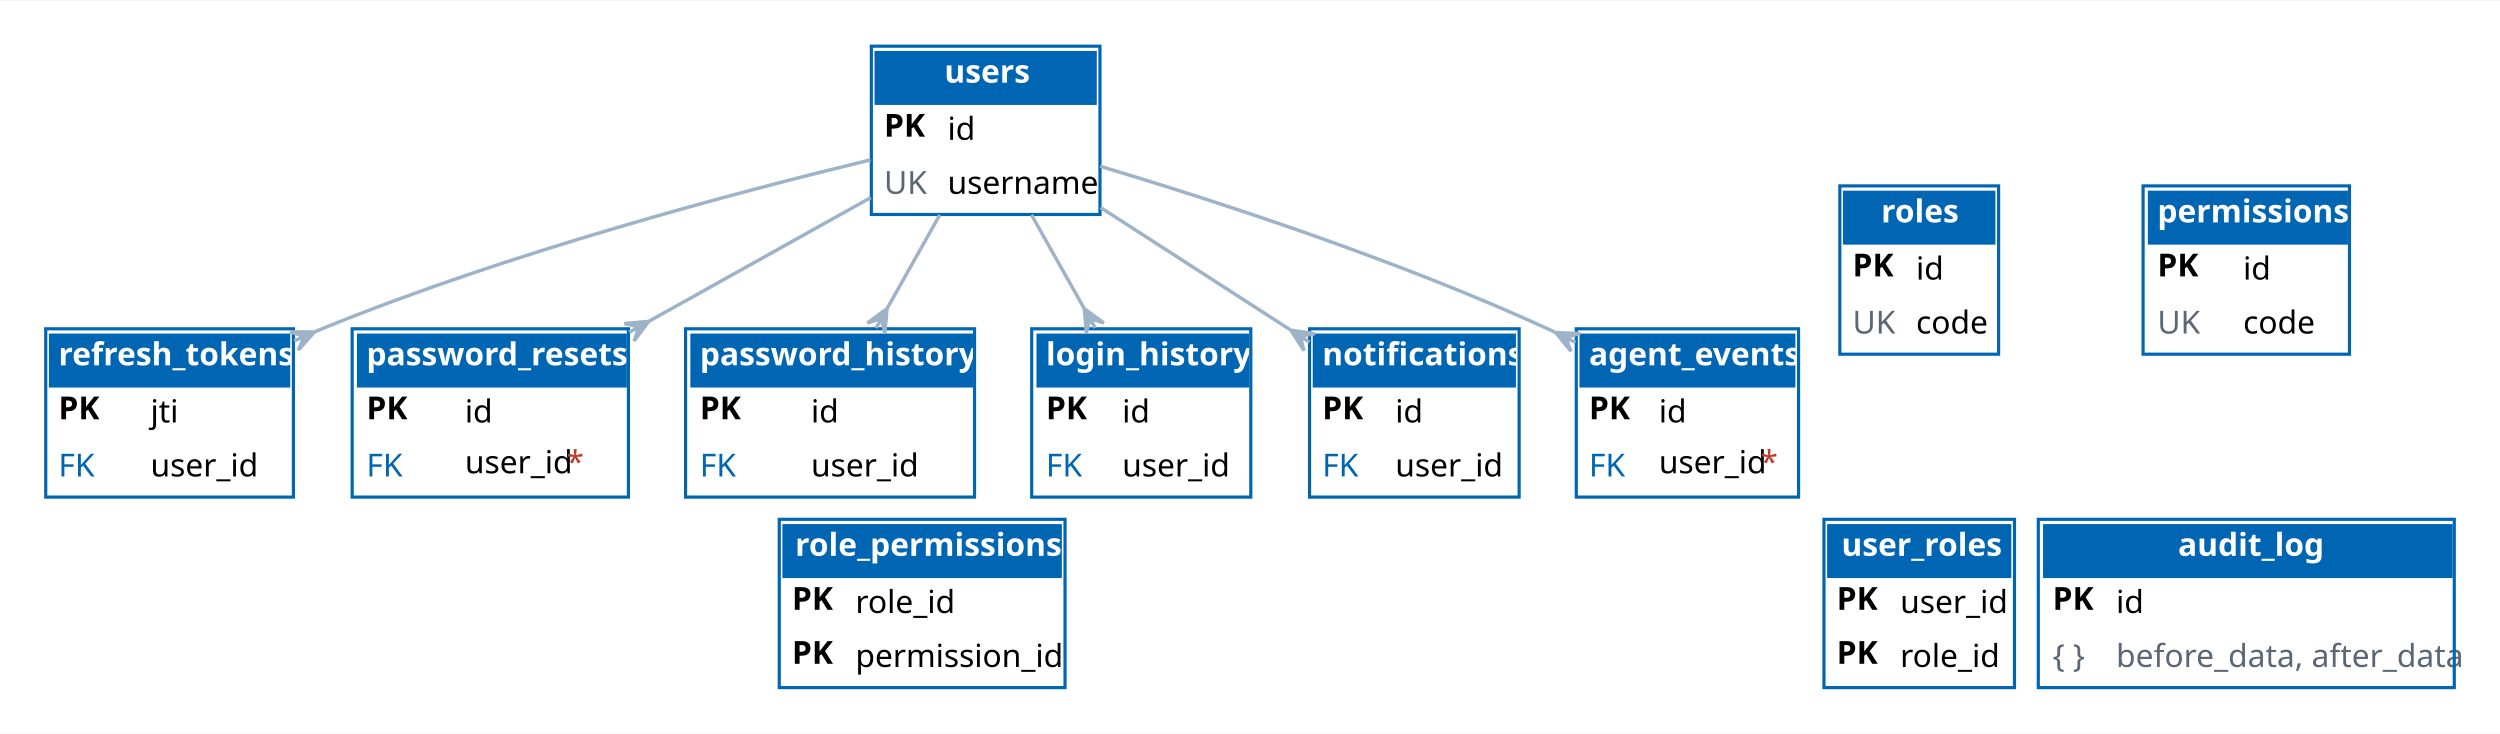
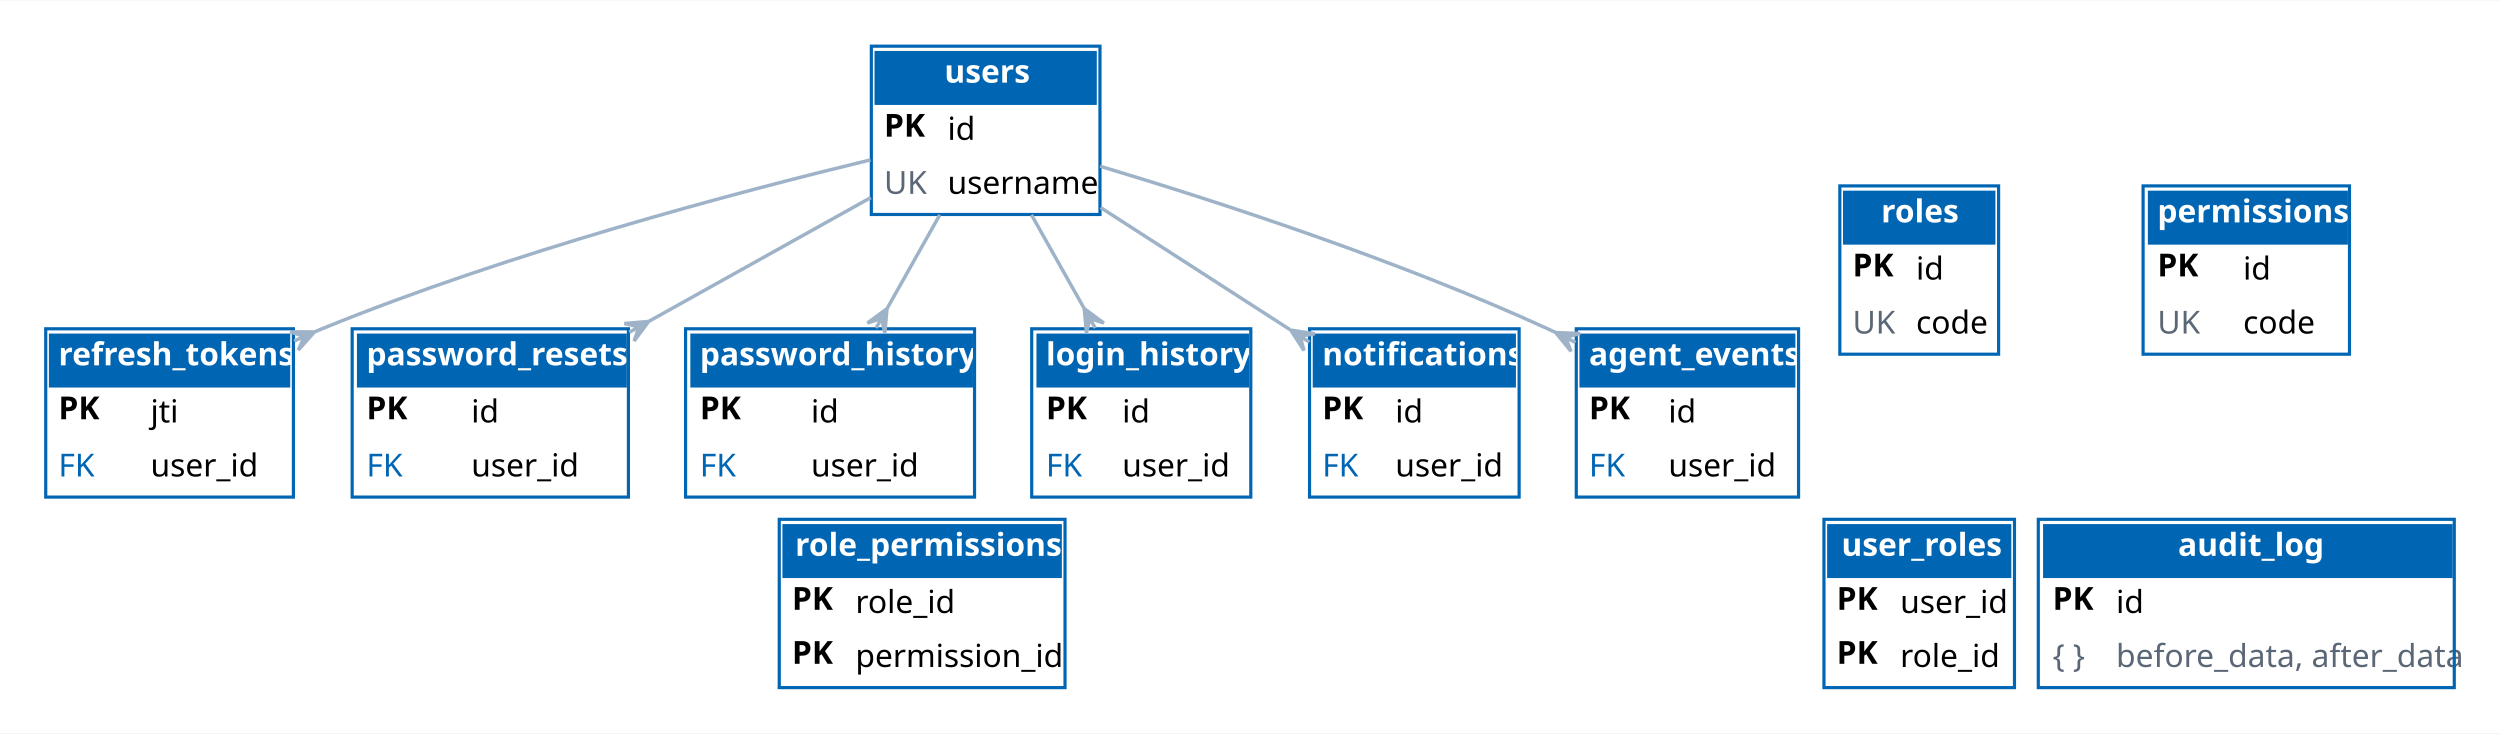
<svg xmlns="http://www.w3.org/2000/svg" width="787pt" height="231pt" viewBox="0.00 0.00 787.30 230.80">
  <g id="graph0" class="graph" transform="scale(1 1) rotate(0) translate(14.4 216.4)">
    <polygon fill="white" stroke="transparent" points="-14.4,14.4 -14.4,-216.4 772.9,-216.4 772.9,14.4 -14.4,14.4" />
    <g id="node1" class="node">
      <polygon fill="#0065b3" stroke="transparent" points="261,-183.5 261,-200.5 331,-200.5 331,-183.5 261,-183.5" />
      <text text-anchor="start" x="283" y="-190.5" font-family="Nunito" font-weight="bold" font-size="10.00" fill="white">users</text>
      <text text-anchor="start" x="264" y="-173.5" font-family="Nunito" font-weight="bold" font-size="10.00">PK</text>
      <text text-anchor="start" x="284" y="-172.5" font-family="Nunito" font-size="10.00">id</text>
      <text text-anchor="start" x="264" y="-155.5" font-family="Nunito" font-size="10.00" fill="#5b6776">UK</text>
      <text text-anchor="start" x="284" y="-155.5" font-family="Nunito" font-size="10.00">username</text>
      <polygon fill="none" stroke="#0065b3" points="260,-149 260,-202 332,-202 332,-149 260,-149" />
    </g>
    <g id="node6" class="node">
      <polygon fill="#0065b3" stroke="transparent" points="1,-94.5 1,-111.5 77,-111.5 77,-94.5 1,-94.5" />
      <text text-anchor="start" x="4" y="-101.5" font-family="Nunito" font-weight="bold" font-size="10.00" fill="white">refresh_tokens</text>
      <text text-anchor="start" x="4" y="-84.5" font-family="Nunito" font-weight="bold" font-size="10.00">PK</text>
      <text text-anchor="start" x="33" y="-83.5" font-family="Nunito" font-size="10.00">jti</text>
      <text text-anchor="start" x="4" y="-66.5" font-family="Nunito" font-size="10.00" fill="#0065b3">FK</text>
      <text text-anchor="start" x="33" y="-66.5" font-family="Nunito" font-size="10.00">user_id</text>
      <polygon fill="none" stroke="#0065b3" points="0,-60 0,-113 78,-113 78,-60 0,-60" />
    </g>
    <g id="edge6" class="edge">
      <path fill="none" stroke="#9fb3c8" stroke-width="1.1" d="M259.75,-166.2C217.46,-155.98 145.84,-137 87,-113 86.28,-112.71 85.55,-112.4 84.83,-112.1" />
      <polygon fill="#9fb3c8" stroke="#9fb3c8" stroke-width="1.1" points="84.64,-112.01 79.53,-106.28 81.45,-110.59 78.25,-109.16 78.25,-109.16 78.25,-109.16 81.45,-110.59 76.97,-112.04 84.64,-112.01 84.64,-112.01" />
    </g>
    <g id="node7" class="node">
      <polygon fill="#0065b3" stroke="transparent" points="98,-94.5 98,-111.5 183,-111.5 183,-94.5 98,-94.5" />
      <text text-anchor="start" x="101" y="-101.5" font-family="Nunito" font-weight="bold" font-size="10.00" fill="white">password_resets</text>
      <text text-anchor="start" x="101" y="-84.5" font-family="Nunito" font-weight="bold" font-size="10.00">PK</text>
-       <text text-anchor="start" x="132" y="-83.5" font-family="Nunito" font-size="10.00">id</text>
+       <text text-anchor="start" x="134" y="-83.5" font-family="Nunito" font-size="10.00">id</text>
      <text text-anchor="start" x="101" y="-66.5" font-family="Nunito" font-size="10.00" fill="#0065b3">FK</text>
-       <text text-anchor="start" x="132" y="-67.5" font-family="Nunito" font-size="10.00">user_id</text>
-       <text text-anchor="start" x="164" y="-67.5" font-family="Nunito" font-size="10.00" fill="#c0392b">*</text>
+       <text text-anchor="start" x="134" y="-66.5" font-family="Nunito" font-size="10.00">user_id</text>
      <polygon fill="none" stroke="#0065b3" points="96.5,-60 96.5,-113 183.5,-113 183.5,-60 96.5,-60" />
    </g>
    <g id="edge5" class="edge">
      <path fill="none" stroke="#9fb3c8" stroke-width="1.1" d="M259.82,-154.32C239.09,-142.76 212.76,-128.08 190.06,-115.42" />
      <polygon fill="#9fb3c8" stroke="#9fb3c8" stroke-width="1.1" points="189.88,-115.32 185.3,-109.16 186.82,-113.61 183.77,-111.91 183.77,-111.91 183.77,-111.91 186.82,-113.61 182.23,-114.66 189.88,-115.32 189.88,-115.32" />
    </g>
    <g id="node8" class="node">
      <polygon fill="#0065b3" stroke="transparent" points="203,-94.5 203,-111.5 292,-111.5 292,-94.5 203,-94.5" />
      <text text-anchor="start" x="206" y="-101.5" font-family="Nunito" font-weight="bold" font-size="10.00" fill="white">password_history</text>
      <text text-anchor="start" x="206" y="-84.5" font-family="Nunito" font-weight="bold" font-size="10.00">PK</text>
      <text text-anchor="start" x="241" y="-83.5" font-family="Nunito" font-size="10.00">id</text>
      <text text-anchor="start" x="206" y="-66.5" font-family="Nunito" font-size="10.00" fill="#0065b3">FK</text>
      <text text-anchor="start" x="241" y="-66.5" font-family="Nunito" font-size="10.00">user_id</text>
      <polygon fill="none" stroke="#0065b3" points="201.5,-60 201.5,-113 292.5,-113 292.5,-60 201.5,-60" />
    </g>
    <g id="edge4" class="edge">
      <path fill="none" stroke="#9fb3c8" stroke-width="1.1" d="M281.56,-148.87C276.38,-139.66 270.46,-129.15 265.01,-119.47" />
      <polygon fill="#9fb3c8" stroke="#9fb3c8" stroke-width="1.1" points="264.94,-119.35 264.25,-111.7 263.22,-116.3 261.5,-113.25 261.5,-113.25 261.5,-113.25 263.22,-116.3 258.76,-114.8 264.94,-119.35 264.94,-119.35" />
    </g>
    <g id="node9" class="node">
      <polygon fill="#0065b3" stroke="transparent" points="312,-94.5 312,-111.5 379,-111.5 379,-94.5 312,-94.5" />
      <text text-anchor="start" x="315" y="-101.5" font-family="Nunito" font-weight="bold" font-size="10.00" fill="white">login_history</text>
      <text text-anchor="start" x="315" y="-84.5" font-family="Nunito" font-weight="bold" font-size="10.00">PK</text>
      <text text-anchor="start" x="339" y="-83.5" font-family="Nunito" font-size="10.00">id</text>
      <text text-anchor="start" x="315" y="-66.5" font-family="Nunito" font-size="10.00" fill="#0065b3">FK</text>
      <text text-anchor="start" x="339" y="-66.5" font-family="Nunito" font-size="10.00">user_id</text>
      <polygon fill="none" stroke="#0065b3" points="310.5,-60 310.5,-113 379.5,-113 379.5,-60 310.5,-60" />
    </g>
    <g id="edge2" class="edge">
      <path fill="none" stroke="#9fb3c8" stroke-width="1.1" d="M310.44,-148.87C315.62,-139.66 321.54,-129.15 326.99,-119.47" />
      <polygon fill="#9fb3c8" stroke="#9fb3c8" stroke-width="1.1" points="327.06,-119.35 333.24,-114.8 328.78,-116.3 330.5,-113.25 330.5,-113.25 330.5,-113.25 328.78,-116.3 327.75,-111.7 327.06,-119.35 327.06,-119.35" />
    </g>
    <g id="node11" class="node">
      <polygon fill="#0065b3" stroke="transparent" points="399,-94.5 399,-111.5 463,-111.5 463,-94.5 399,-94.5" />
      <text text-anchor="start" x="402" y="-101.5" font-family="Nunito" font-weight="bold" font-size="10.00" fill="white">notifications</text>
      <text text-anchor="start" x="402" y="-84.5" font-family="Nunito" font-weight="bold" font-size="10.00">PK</text>
      <text text-anchor="start" x="425" y="-83.5" font-family="Nunito" font-size="10.00">id</text>
      <text text-anchor="start" x="402" y="-66.5" font-family="Nunito" font-size="10.00" fill="#0065b3">FK</text>
      <text text-anchor="start" x="425" y="-66.5" font-family="Nunito" font-size="10.00">user_id</text>
      <polygon fill="none" stroke="#0065b3" points="398,-60 398,-113 464,-113 464,-60 398,-60" />
    </g>
    <g id="edge3" class="edge">
      <path fill="none" stroke="#9fb3c8" stroke-width="1.1" d="M332.18,-151.19C350.56,-139.34 372.93,-124.92 391.73,-112.81" />
      <polygon fill="#9fb3c8" stroke="#9fb3c8" stroke-width="1.1" points="392.08,-112.58 399.67,-111.44 395.02,-110.69 397.96,-108.79 397.96,-108.79 397.96,-108.79 395.02,-110.69 396.26,-106.14 392.08,-112.58 392.08,-112.58" />
    </g>
    <g id="node12" class="node">
      <polygon fill="#0065b3" stroke="transparent" points="483,-94.5 483,-111.5 551,-111.5 551,-94.5 483,-94.5" />
      <text text-anchor="start" x="486" y="-101.5" font-family="Nunito" font-weight="bold" font-size="10.00" fill="white">agent_events</text>
      <text text-anchor="start" x="486" y="-84.5" font-family="Nunito" font-weight="bold" font-size="10.00">PK</text>
-       <text text-anchor="start" x="508" y="-83.5" font-family="Nunito" font-size="10.00">id</text>
+       <text text-anchor="start" x="511" y="-83.5" font-family="Nunito" font-size="10.00">id</text>
      <text text-anchor="start" x="486" y="-66.5" font-family="Nunito" font-size="10.00" fill="#0065b3">FK</text>
-       <text text-anchor="start" x="508" y="-67.5" font-family="Nunito" font-size="10.00">user_id</text>
-       <text text-anchor="start" x="540" y="-67.5" font-family="Nunito" font-size="10.00" fill="#c0392b">*</text>
+       <text text-anchor="start" x="511" y="-66.5" font-family="Nunito" font-size="10.00">user_id</text>
      <polygon fill="none" stroke="#0065b3" points="482,-60 482,-113 552,-113 552,-60 482,-60" />
    </g>
    <g id="edge1" class="edge">
      <path fill="none" stroke="#9fb3c8" stroke-width="1.1" d="M332.04,-164.19C368.37,-153.29 425.68,-134.69 473,-113 473.81,-112.63 474.63,-112.24 475.45,-111.85" />
      <polygon fill="#9fb3c8" stroke="#9fb3c8" stroke-width="1.1" points="475.51,-111.82 483.18,-111.51 478.64,-110.26 481.77,-108.69 481.77,-108.69 481.77,-108.69 478.64,-110.26 480.36,-105.88 475.51,-111.82 475.51,-111.82" />
    </g>
    <g id="node2" class="node">
      <polygon fill="#0065b3" stroke="transparent" points="566,-139.5 566,-156.5 614,-156.5 614,-139.5 566,-139.5" />
      <text text-anchor="start" x="578" y="-146.5" font-family="Nunito" font-weight="bold" font-size="10.00" fill="white">roles</text>
      <text text-anchor="start" x="569" y="-129.5" font-family="Nunito" font-weight="bold" font-size="10.00">PK</text>
      <text text-anchor="start" x="589" y="-128.5" font-family="Nunito" font-size="10.00">id</text>
      <text text-anchor="start" x="569" y="-111.5" font-family="Nunito" font-size="10.00" fill="#5b6776">UK</text>
      <text text-anchor="start" x="589" y="-111.5" font-family="Nunito" font-size="10.00">code</text>
      <polygon fill="none" stroke="#0065b3" points="565,-105 565,-158 615,-158 615,-105 565,-105" />
    </g>
    <g id="node3" class="node">
      <polygon fill="#0065b3" stroke="transparent" points="662,-139.5 662,-156.5 725,-156.5 725,-139.5 662,-139.5" />
      <text text-anchor="start" x="665" y="-146.5" font-family="Nunito" font-weight="bold" font-size="10.00" fill="white">permissions</text>
      <text text-anchor="start" x="665" y="-129.5" font-family="Nunito" font-weight="bold" font-size="10.00">PK</text>
      <text text-anchor="start" x="692" y="-128.5" font-family="Nunito" font-size="10.00">id</text>
      <text text-anchor="start" x="665" y="-111.5" font-family="Nunito" font-size="10.00" fill="#5b6776">UK</text>
      <text text-anchor="start" x="692" y="-111.5" font-family="Nunito" font-size="10.00">code</text>
      <polygon fill="none" stroke="#0065b3" points="660.5,-105 660.5,-158 725.5,-158 725.5,-105 660.5,-105" />
    </g>
    <g id="node4" class="node">
      <polygon fill="#0065b3" stroke="transparent" points="232,-34.5 232,-51.5 320,-51.5 320,-34.5 232,-34.5" />
      <text text-anchor="start" x="236" y="-41.5" font-family="Nunito" font-weight="bold" font-size="10.00" fill="white">role_permissions</text>
      <text text-anchor="start" x="235" y="-24.5" font-family="Nunito" font-weight="bold" font-size="10.00">PK</text>
      <text text-anchor="start" x="255" y="-23.5" font-family="Nunito" font-size="10.00">role_id</text>
      <text text-anchor="start" x="235" y="-7.5" font-family="Nunito" font-weight="bold" font-size="10.00">PK</text>
      <text text-anchor="start" x="255" y="-6.5" font-family="Nunito" font-size="10.00">permission_id</text>
      <polygon fill="none" stroke="#0065b3" points="231,0 231,-53 321,-53 321,0 231,0" />
    </g>
    <g id="node5" class="node">
      <polygon fill="#0065b3" stroke="transparent" points="561,-34.5 561,-51.5 619,-51.5 619,-34.5 561,-34.5" />
      <text text-anchor="start" x="565.5" y="-41.5" font-family="Nunito" font-weight="bold" font-size="10.00" fill="white">user_roles</text>
      <text text-anchor="start" x="564" y="-24.5" font-family="Nunito" font-weight="bold" font-size="10.00">PK</text>
      <text text-anchor="start" x="584" y="-23.5" font-family="Nunito" font-size="10.00">user_id</text>
      <text text-anchor="start" x="564" y="-7.5" font-family="Nunito" font-weight="bold" font-size="10.00">PK</text>
      <text text-anchor="start" x="584" y="-6.5" font-family="Nunito" font-size="10.00">role_id</text>
      <polygon fill="none" stroke="#0065b3" points="560,0 560,-53 620,-53 620,0 560,0" />
    </g>
    <g id="node10" class="node">
      <polygon fill="#0065b3" stroke="transparent" points="629,-34.5 629,-51.5 758,-51.5 758,-34.5 629,-34.5" />
      <text text-anchor="start" x="671.5" y="-41.5" font-family="Nunito" font-weight="bold" font-size="10.00" fill="white">audit_log</text>
      <text text-anchor="start" x="632" y="-24.5" font-family="Nunito" font-weight="bold" font-size="10.00">PK</text>
      <text text-anchor="start" x="652" y="-23.5" font-family="Nunito" font-size="10.00">id</text>
      <text text-anchor="start" x="632" y="-6.5" font-family="Nunito" font-size="10.00" fill="#5b6776">{ }</text>
      <text text-anchor="start" x="652" y="-6.5" font-family="Nunito" font-size="10.00" fill="#5b6776">before_data, after_data</text>
      <polygon fill="none" stroke="#0065b3" points="627.5,0 627.5,-53 758.5,-53 758.5,0 627.5,0" />
    </g>
  </g>
</svg>
